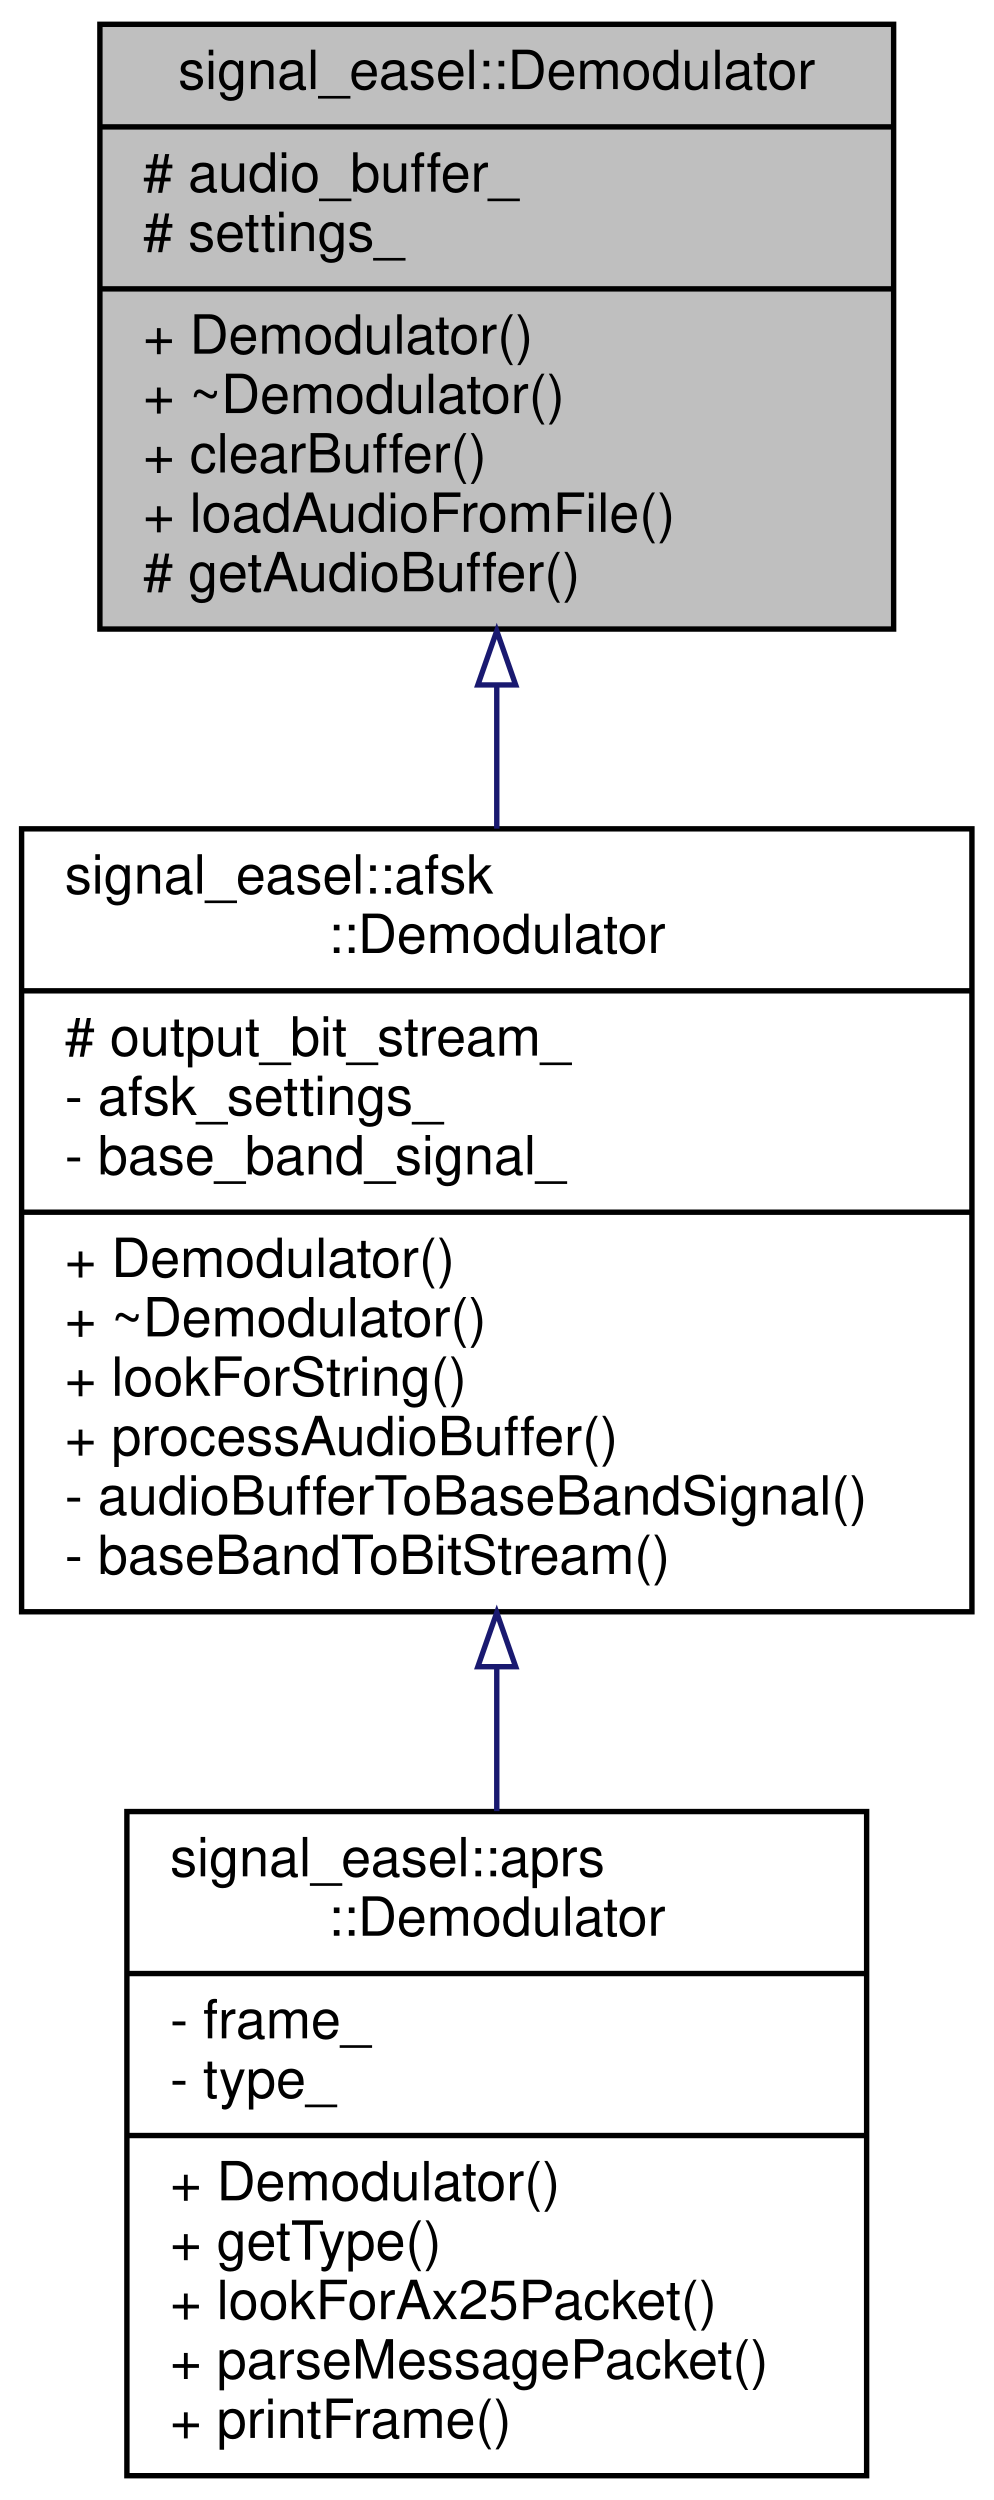
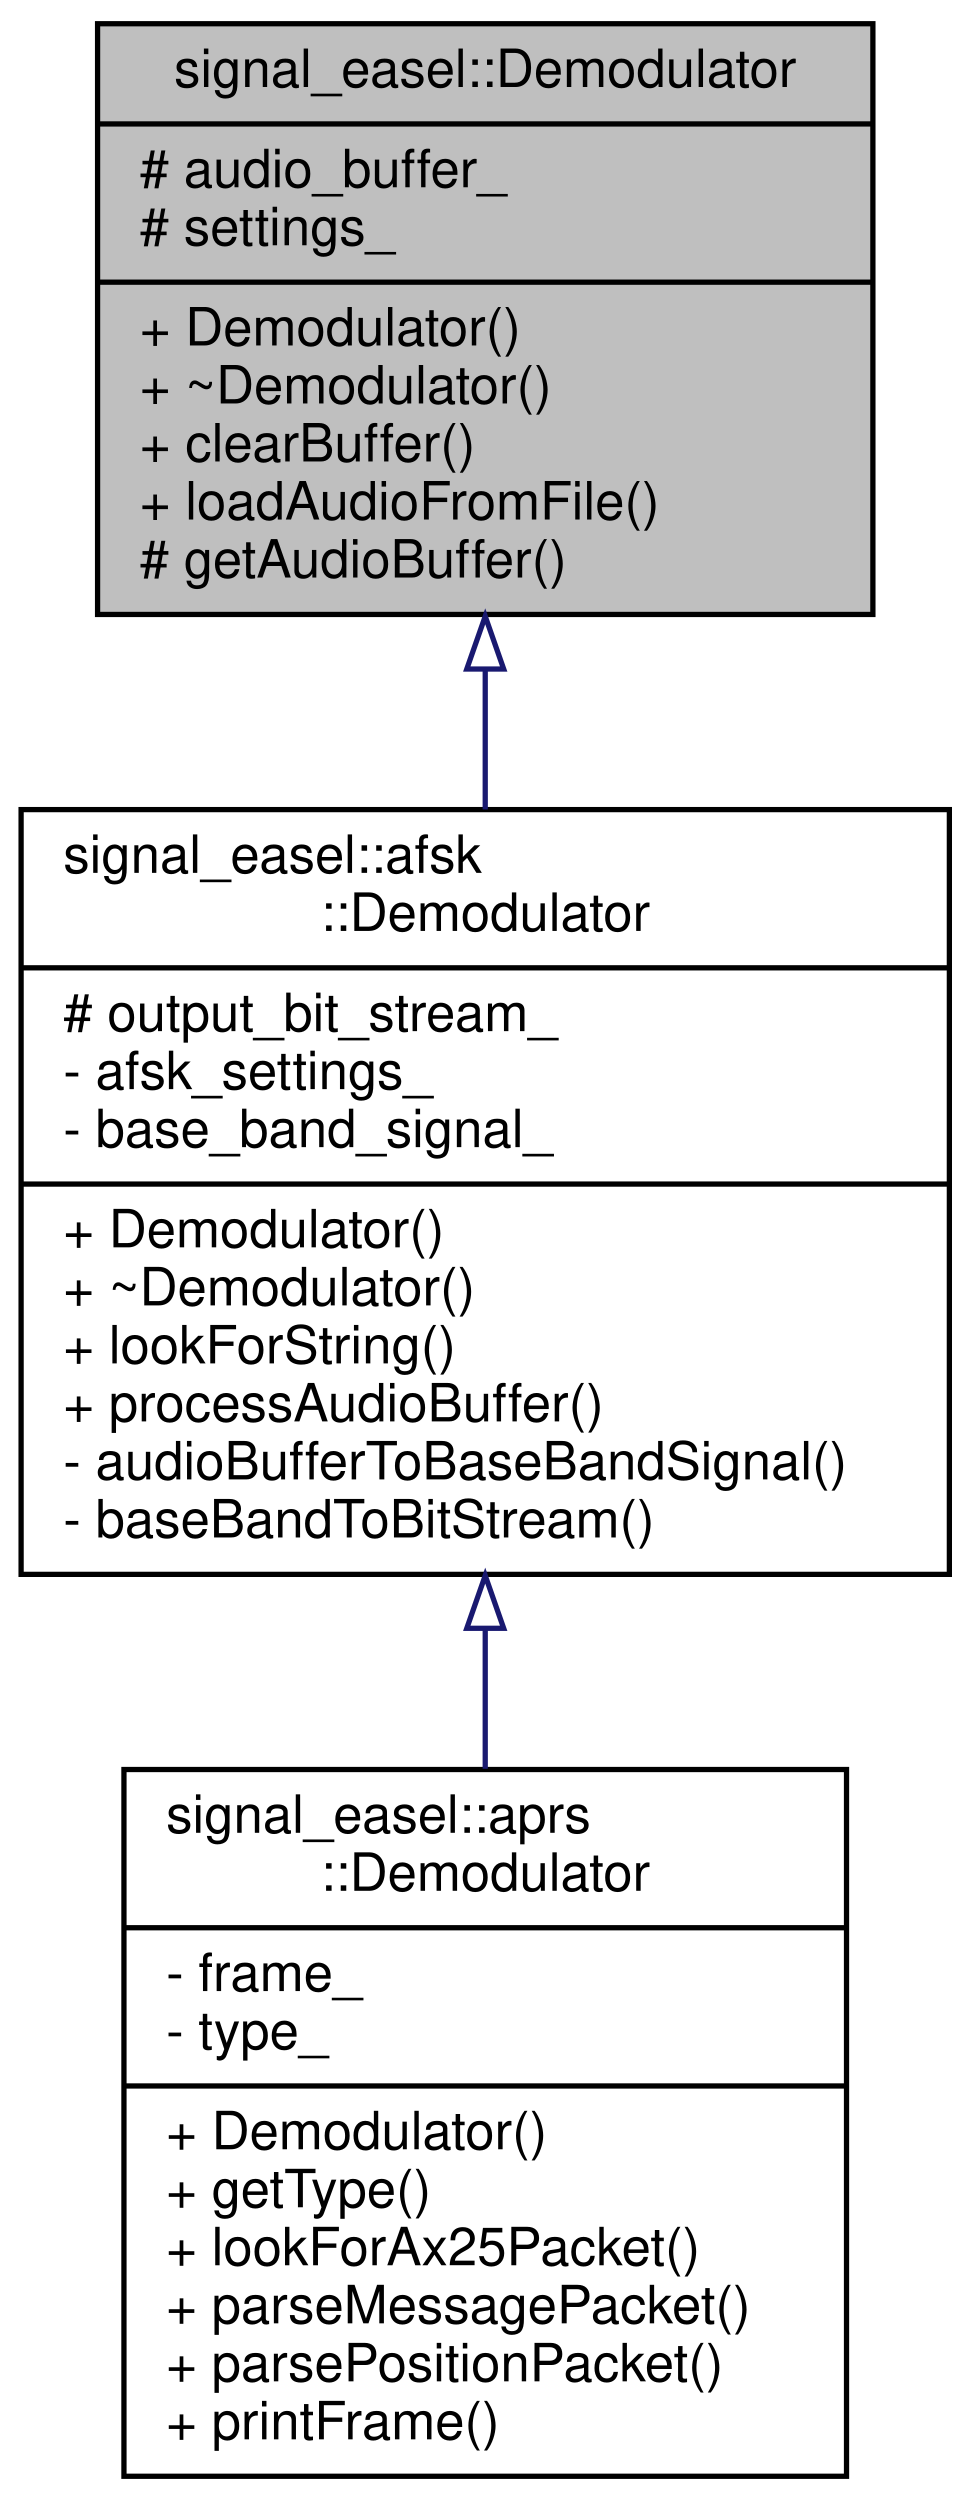
- <svg xmlns="http://www.w3.org/2000/svg" xmlns:xlink="http://www.w3.org/1999/xlink" width="184pt" height="463pt" viewBox="0.00 0.00 184.00 463.00">
-   <g id="graph0" class="graph" transform="scale(1 1) rotate(0) translate(4 459)">
+ <svg xmlns="http://www.w3.org/2000/svg" xmlns:xlink="http://www.w3.org/1999/xlink" width="184pt" height="474pt" viewBox="0.00 0.00 184.00 474.00">
+   <g id="graph0" class="graph" transform="scale(1 1) rotate(0) translate(4 470)">
    <g id="node1" class="node">
      <g id="a_node1">
        <a xlink:title="The base class for all demodulators that turn audio into data.">
-           <polygon fill="#bfbfbf" stroke="black" points="14.5,-342.5 14.5,-454.5 161.5,-454.5 161.5,-342.5 14.5,-342.5" />
-           <text text-anchor="middle" x="88" y="-442.5" font-family="Helvetica,sans-Serif" font-size="10.00">signal_easel::Demodulator</text>
-           <polyline fill="none" stroke="black" points="14.5,-435.5 161.5,-435.5 " />
-           <text text-anchor="start" x="22.5" y="-423.5" font-family="Helvetica,sans-Serif" font-size="10.00"># audio_buffer_</text>
-           <text text-anchor="start" x="22.5" y="-412.5" font-family="Helvetica,sans-Serif" font-size="10.00"># settings_</text>
-           <polyline fill="none" stroke="black" points="14.5,-405.5 161.5,-405.5 " />
-           <text text-anchor="start" x="22.5" y="-393.5" font-family="Helvetica,sans-Serif" font-size="10.00">+ Demodulator()</text>
-           <text text-anchor="start" x="22.5" y="-382.5" font-family="Helvetica,sans-Serif" font-size="10.00">+ ~Demodulator()</text>
-           <text text-anchor="start" x="22.5" y="-371.5" font-family="Helvetica,sans-Serif" font-size="10.00">+ clearBuffer()</text>
-           <text text-anchor="start" x="22.5" y="-360.5" font-family="Helvetica,sans-Serif" font-size="10.00">+ loadAudioFromFile()</text>
-           <text text-anchor="start" x="22.5" y="-349.5" font-family="Helvetica,sans-Serif" font-size="10.00"># getAudioBuffer()</text>
+           <polygon fill="#bfbfbf" stroke="black" points="14.5,-353.5 14.5,-465.5 161.5,-465.5 161.5,-353.5 14.5,-353.5" />
+           <text text-anchor="middle" x="88" y="-453.5" font-family="Helvetica,sans-Serif" font-size="10.00">signal_easel::Demodulator</text>
+           <polyline fill="none" stroke="black" points="14.5,-446.5 161.5,-446.5 " />
+           <text text-anchor="start" x="22.5" y="-434.5" font-family="Helvetica,sans-Serif" font-size="10.00"># audio_buffer_</text>
+           <text text-anchor="start" x="22.5" y="-423.5" font-family="Helvetica,sans-Serif" font-size="10.00"># settings_</text>
+           <polyline fill="none" stroke="black" points="14.5,-416.5 161.5,-416.5 " />
+           <text text-anchor="start" x="22.5" y="-404.5" font-family="Helvetica,sans-Serif" font-size="10.00">+ Demodulator()</text>
+           <text text-anchor="start" x="22.5" y="-393.5" font-family="Helvetica,sans-Serif" font-size="10.00">+ ~Demodulator()</text>
+           <text text-anchor="start" x="22.5" y="-382.5" font-family="Helvetica,sans-Serif" font-size="10.00">+ clearBuffer()</text>
+           <text text-anchor="start" x="22.5" y="-371.5" font-family="Helvetica,sans-Serif" font-size="10.00">+ loadAudioFromFile()</text>
+           <text text-anchor="start" x="22.5" y="-360.5" font-family="Helvetica,sans-Serif" font-size="10.00"># getAudioBuffer()</text>
        </a>
      </g>
    </g>
    <g id="node2" class="node">
      <g id="a_node2">
        <a xlink:href="classsignal__easel_1_1afsk_1_1Demodulator.html" target="_top" xlink:title="Demodulates an AFSK signal into data.">
-           <polygon fill="none" stroke="black" points="0,-160.5 0,-305.5 176,-305.5 176,-160.5 0,-160.5" />
-           <text text-anchor="start" x="8" y="-293.5" font-family="Helvetica,sans-Serif" font-size="10.00">signal_easel::afsk</text>
-           <text text-anchor="middle" x="88" y="-282.5" font-family="Helvetica,sans-Serif" font-size="10.00">::Demodulator</text>
-           <polyline fill="none" stroke="black" points="0,-275.5 176,-275.5 " />
-           <text text-anchor="start" x="8" y="-263.5" font-family="Helvetica,sans-Serif" font-size="10.00"># output_bit_stream_</text>
-           <text text-anchor="start" x="8" y="-252.5" font-family="Helvetica,sans-Serif" font-size="10.00">- afsk_settings_</text>
-           <text text-anchor="start" x="8" y="-241.5" font-family="Helvetica,sans-Serif" font-size="10.00">- base_band_signal_</text>
-           <polyline fill="none" stroke="black" points="0,-234.5 176,-234.5 " />
-           <text text-anchor="start" x="8" y="-222.5" font-family="Helvetica,sans-Serif" font-size="10.00">+ Demodulator()</text>
-           <text text-anchor="start" x="8" y="-211.5" font-family="Helvetica,sans-Serif" font-size="10.00">+ ~Demodulator()</text>
-           <text text-anchor="start" x="8" y="-200.5" font-family="Helvetica,sans-Serif" font-size="10.00">+ lookForString()</text>
-           <text text-anchor="start" x="8" y="-189.5" font-family="Helvetica,sans-Serif" font-size="10.00">+ processAudioBuffer()</text>
-           <text text-anchor="start" x="8" y="-178.5" font-family="Helvetica,sans-Serif" font-size="10.00">- audioBufferToBaseBandSignal()</text>
-           <text text-anchor="start" x="8" y="-167.5" font-family="Helvetica,sans-Serif" font-size="10.00">- baseBandToBitStream()</text>
+           <polygon fill="none" stroke="black" points="0,-171.5 0,-316.5 176,-316.5 176,-171.5 0,-171.5" />
+           <text text-anchor="start" x="8" y="-304.5" font-family="Helvetica,sans-Serif" font-size="10.00">signal_easel::afsk</text>
+           <text text-anchor="middle" x="88" y="-293.5" font-family="Helvetica,sans-Serif" font-size="10.00">::Demodulator</text>
+           <polyline fill="none" stroke="black" points="0,-286.5 176,-286.5 " />
+           <text text-anchor="start" x="8" y="-274.5" font-family="Helvetica,sans-Serif" font-size="10.00"># output_bit_stream_</text>
+           <text text-anchor="start" x="8" y="-263.5" font-family="Helvetica,sans-Serif" font-size="10.00">- afsk_settings_</text>
+           <text text-anchor="start" x="8" y="-252.5" font-family="Helvetica,sans-Serif" font-size="10.00">- base_band_signal_</text>
+           <polyline fill="none" stroke="black" points="0,-245.5 176,-245.5 " />
+           <text text-anchor="start" x="8" y="-233.5" font-family="Helvetica,sans-Serif" font-size="10.00">+ Demodulator()</text>
+           <text text-anchor="start" x="8" y="-222.5" font-family="Helvetica,sans-Serif" font-size="10.00">+ ~Demodulator()</text>
+           <text text-anchor="start" x="8" y="-211.5" font-family="Helvetica,sans-Serif" font-size="10.00">+ lookForString()</text>
+           <text text-anchor="start" x="8" y="-200.5" font-family="Helvetica,sans-Serif" font-size="10.00">+ processAudioBuffer()</text>
+           <text text-anchor="start" x="8" y="-189.5" font-family="Helvetica,sans-Serif" font-size="10.00">- audioBufferToBaseBandSignal()</text>
+           <text text-anchor="start" x="8" y="-178.5" font-family="Helvetica,sans-Serif" font-size="10.00">- baseBandToBitStream()</text>
        </a>
      </g>
    </g>
    <g id="edge1" class="edge">
-       <path fill="none" stroke="midnightblue" d="M88,-332.05C88,-323.33 88,-314.35 88,-305.53" />
-       <polygon fill="none" stroke="midnightblue" points="84.5,-332.15 88,-342.15 91.5,-332.15 84.5,-332.15" />
+       <path fill="none" stroke="midnightblue" d="M88,-343.05C88,-334.33 88,-325.35 88,-316.53" />
+       <polygon fill="none" stroke="midnightblue" points="84.5,-343.15 88,-353.15 91.5,-343.15 84.5,-343.15" />
    </g>
    <g id="node3" class="node">
      <g id="a_node3">
        <a xlink:href="classsignal__easel_1_1aprs_1_1Demodulator.html" target="_top" xlink:title=" ">
-           <polygon fill="none" stroke="black" points="19.5,-0.5 19.5,-123.5 156.5,-123.5 156.5,-0.5 19.5,-0.5" />
-           <text text-anchor="start" x="27.5" y="-111.5" font-family="Helvetica,sans-Serif" font-size="10.00">signal_easel::aprs</text>
-           <text text-anchor="middle" x="88" y="-100.5" font-family="Helvetica,sans-Serif" font-size="10.00">::Demodulator</text>
-           <polyline fill="none" stroke="black" points="19.5,-93.5 156.5,-93.5 " />
-           <text text-anchor="start" x="27.5" y="-81.5" font-family="Helvetica,sans-Serif" font-size="10.00">- frame_</text>
-           <text text-anchor="start" x="27.5" y="-70.5" font-family="Helvetica,sans-Serif" font-size="10.00">- type_</text>
-           <polyline fill="none" stroke="black" points="19.5,-63.5 156.5,-63.5 " />
-           <text text-anchor="start" x="27.5" y="-51.5" font-family="Helvetica,sans-Serif" font-size="10.00">+ Demodulator()</text>
-           <text text-anchor="start" x="27.5" y="-40.5" font-family="Helvetica,sans-Serif" font-size="10.00">+ getType()</text>
-           <text text-anchor="start" x="27.5" y="-29.5" font-family="Helvetica,sans-Serif" font-size="10.00">+ lookForAx25Packet()</text>
-           <text text-anchor="start" x="27.5" y="-18.5" font-family="Helvetica,sans-Serif" font-size="10.00">+ parseMessagePacket()</text>
+           <polygon fill="none" stroke="black" points="19.5,-0.5 19.5,-134.5 156.5,-134.5 156.5,-0.5 19.5,-0.5" />
+           <text text-anchor="start" x="27.5" y="-122.5" font-family="Helvetica,sans-Serif" font-size="10.00">signal_easel::aprs</text>
+           <text text-anchor="middle" x="88" y="-111.5" font-family="Helvetica,sans-Serif" font-size="10.00">::Demodulator</text>
+           <polyline fill="none" stroke="black" points="19.5,-104.5 156.5,-104.5 " />
+           <text text-anchor="start" x="27.5" y="-92.5" font-family="Helvetica,sans-Serif" font-size="10.00">- frame_</text>
+           <text text-anchor="start" x="27.5" y="-81.5" font-family="Helvetica,sans-Serif" font-size="10.00">- type_</text>
+           <polyline fill="none" stroke="black" points="19.5,-74.5 156.5,-74.5 " />
+           <text text-anchor="start" x="27.5" y="-62.5" font-family="Helvetica,sans-Serif" font-size="10.00">+ Demodulator()</text>
+           <text text-anchor="start" x="27.5" y="-51.5" font-family="Helvetica,sans-Serif" font-size="10.00">+ getType()</text>
+           <text text-anchor="start" x="27.5" y="-40.5" font-family="Helvetica,sans-Serif" font-size="10.00">+ lookForAx25Packet()</text>
+           <text text-anchor="start" x="27.5" y="-29.5" font-family="Helvetica,sans-Serif" font-size="10.00">+ parseMessagePacket()</text>
+           <text text-anchor="start" x="27.5" y="-18.5" font-family="Helvetica,sans-Serif" font-size="10.00">+ parsePositionPacket()</text>
          <text text-anchor="start" x="27.5" y="-7.5" font-family="Helvetica,sans-Serif" font-size="10.00">+ printFrame()</text>
        </a>
      </g>
    </g>
    <g id="edge2" class="edge">
-       <path fill="none" stroke="midnightblue" d="M88,-150.23C88,-141.25 88,-132.23 88,-123.58" />
-       <polygon fill="none" stroke="midnightblue" points="84.5,-150.33 88,-160.33 91.5,-150.33 84.5,-150.33" />
+       <path fill="none" stroke="midnightblue" d="M88,-161.25C88,-152.33 88,-143.33 88,-134.63" />
+       <polygon fill="none" stroke="midnightblue" points="84.5,-161.27 88,-171.27 91.5,-161.27 84.5,-161.27" />
    </g>
  </g>
</svg>
